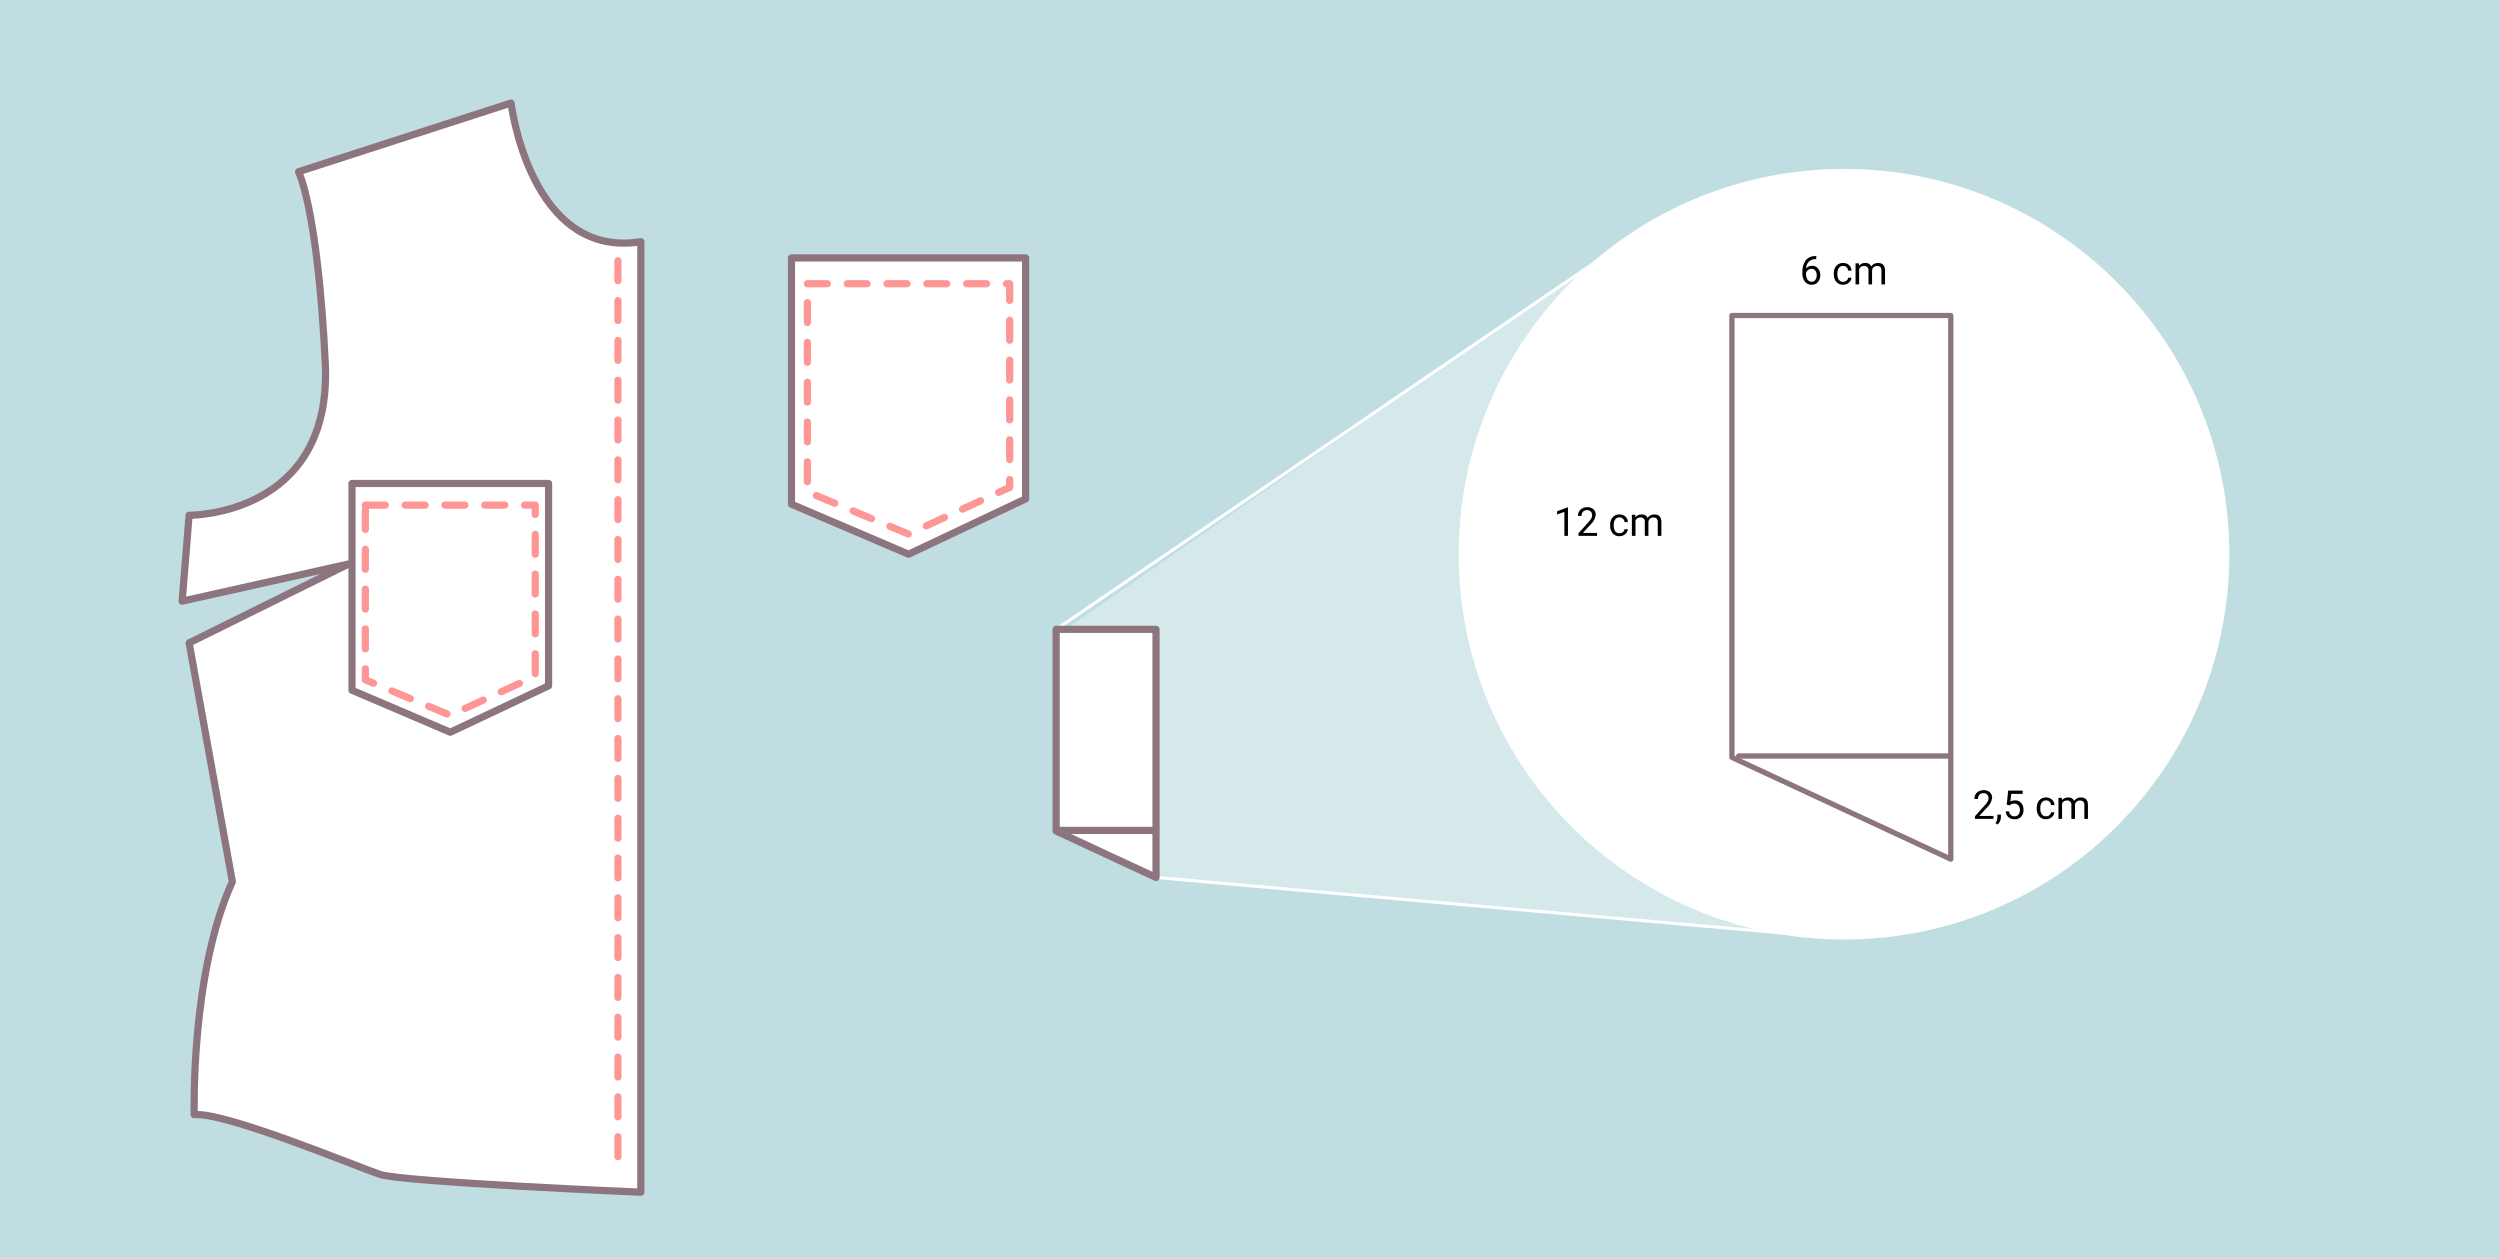
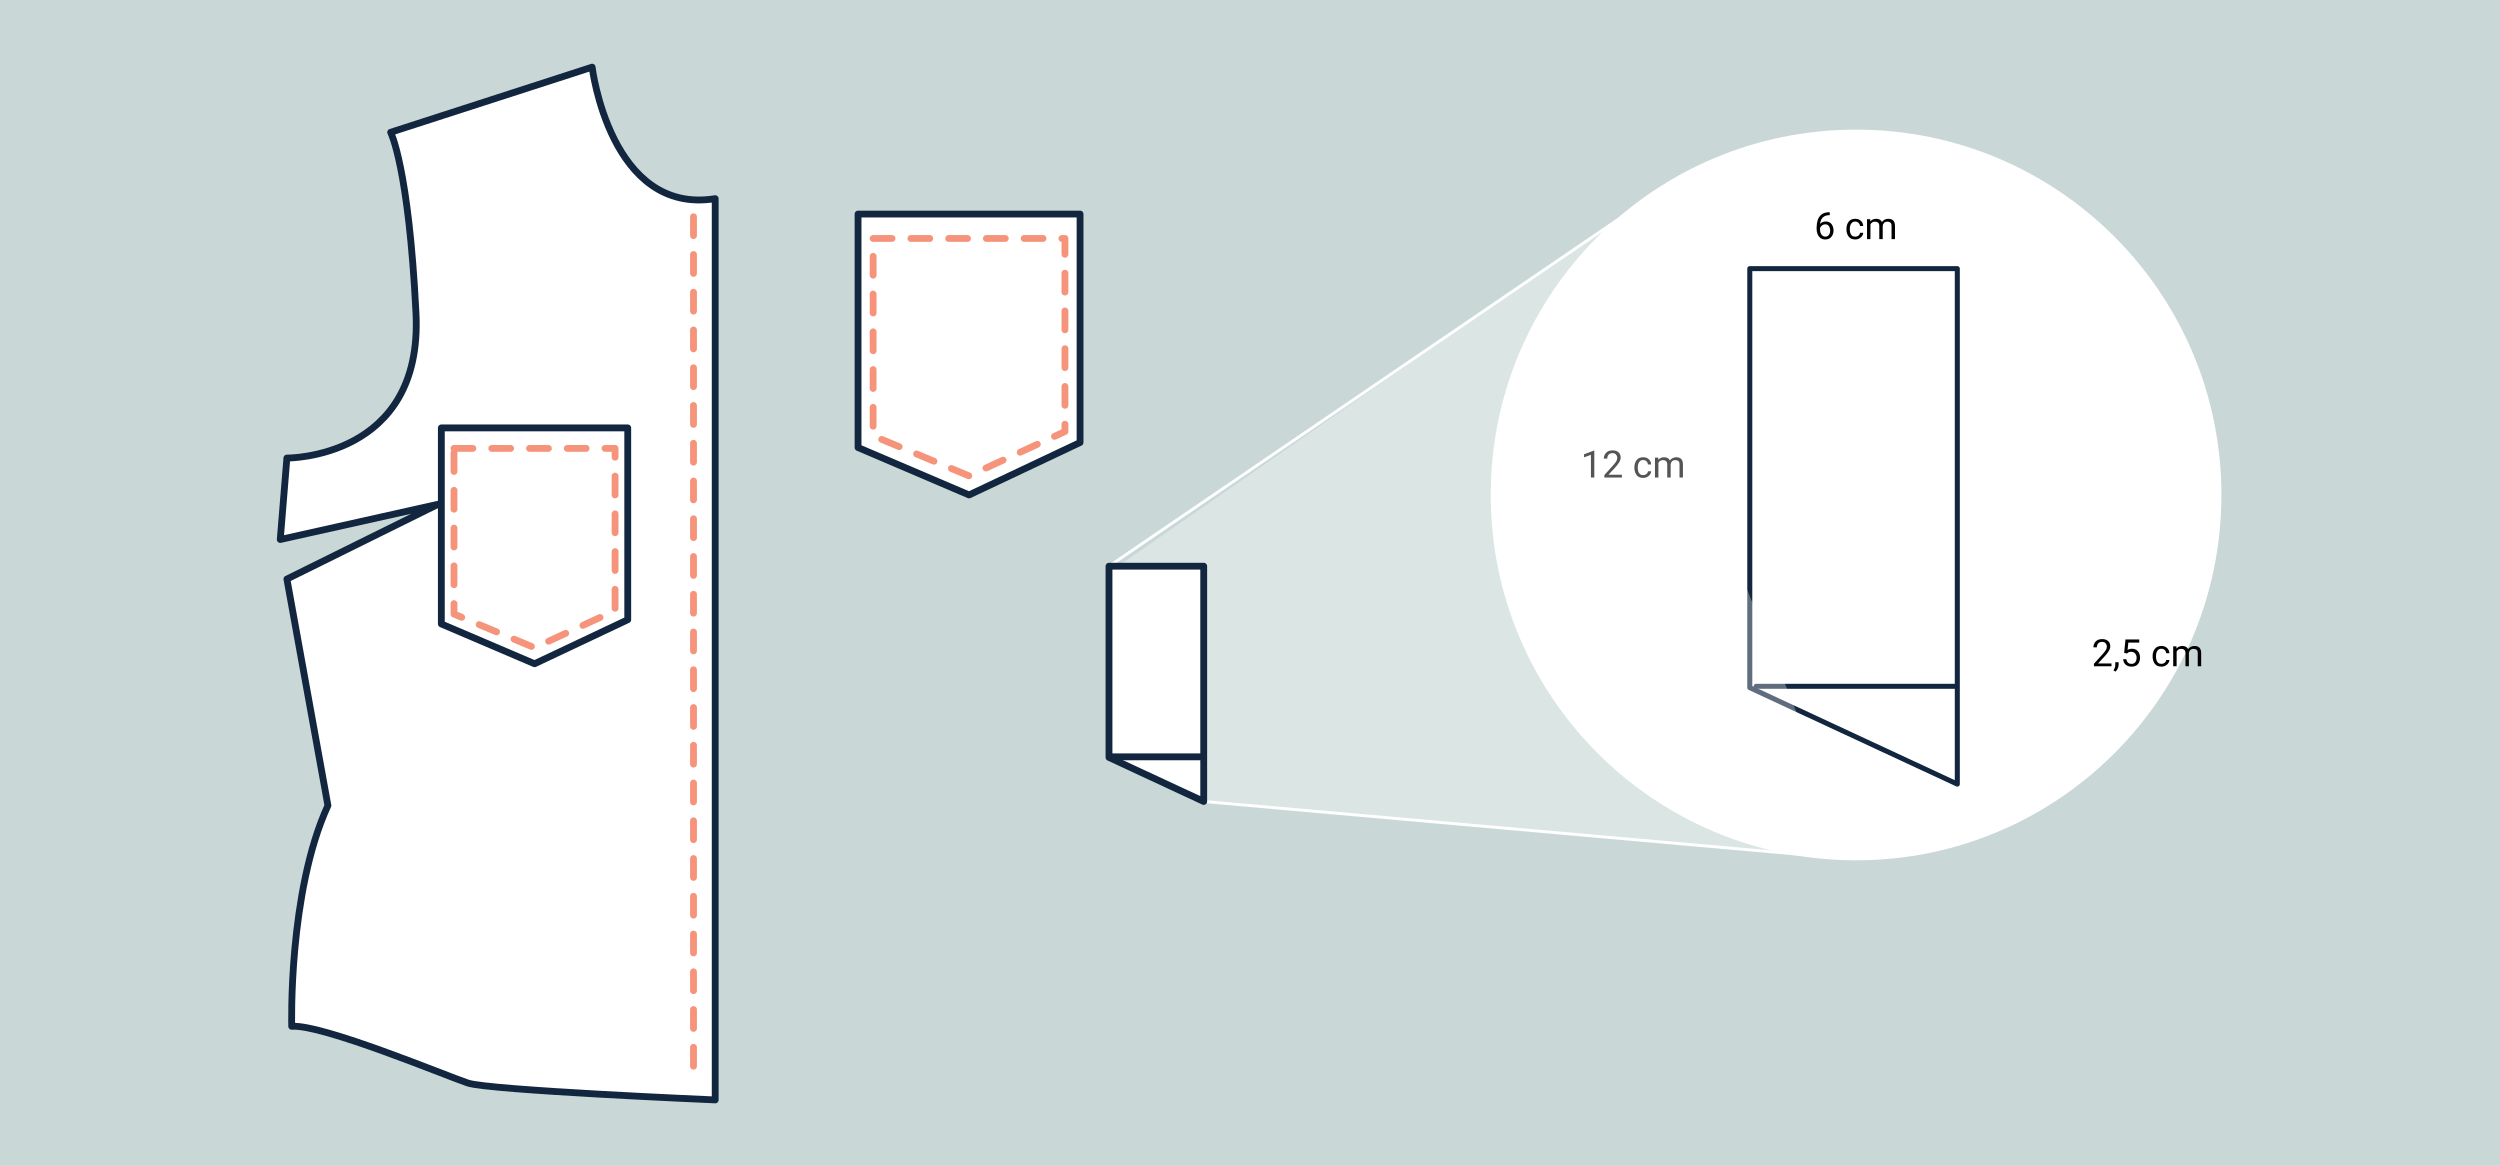
- <svg xmlns="http://www.w3.org/2000/svg" width="812" height="408.816" viewBox="0 0 812 408.816">
-   <g id="Grupo_55886" data-name="Grupo 55886" transform="translate(2411.996 3555.523)">
-     <g id="Rectángulo_5516" data-name="Rectángulo 5516">
-       <rect id="Rectángulo_5516-2" data-name="Rectángulo 5516-2" width="812" height="408.816" transform="translate(-2411.996 -3555.523)" fill="#c0dee1" />
+ <svg xmlns="http://www.w3.org/2000/svg" width="856.362" height="399.335" viewBox="0 0 856.362 399.335">
+   <g id="Grupo_1055042" data-name="Grupo 1055042" transform="translate(-388.5 -6516.505)">
+     <rect id="Rectángulo_5532" data-name="Rectángulo 5532" width="856.362" height="399.335" transform="translate(388.5 6516.505)" fill="#c9d8d7" />
+     <g id="Grupo_1054571" data-name="Grupo 1054571" transform="translate(97.348 -155.72)">
+       <circle id="Elipse_4102" data-name="Elipse 4102" cx="125.147" cy="125.147" r="125.147" transform="translate(801.785 6716.625)" fill="#fff" />
+       <g id="Grupo_55868" data-name="Grupo 55868" transform="translate(2739.996 10217.289)">
+         <path id="Trazado_106257-2" data-name="Trazado 106257-2" d="M-1778.38-3453.046v176.574l-71.086-33.05v-143.524Z" fill="#fff" stroke="#12263f" stroke-linecap="round" stroke-linejoin="round" stroke-width="1.723" />
+         <line id="Línea_229-3" data-name="Línea 229-3" x1="68.435" transform="translate(-1847.281 -3309.977)" fill="none" stroke="#12263f" stroke-linecap="round" stroke-linejoin="round" stroke-width="1.723" />
+       </g>
+       <g id="_6_cm" data-name=" 6 cm" transform="translate(2739.996 10217.289)" style="isolation: isolate">
+         <text id="_6_cm-2" data-name="6 cm" transform="translate(-1827.416 -3463.161)" font-size="12.925" font-family="Roboto-Regular, Roboto" style="isolation: isolate">
+           <tspan x="0" y="0">6 cm</tspan>
+         </text>
+       </g>
+       <g id="_12_cm" data-name=" 12 cm" transform="translate(2739.996 10217.289)" style="isolation: isolate">
+         <text id="_12_cm-2" data-name="12 cm" transform="translate(-1907.318 -3381.482)" font-size="12.925" font-family="Roboto-Regular, Roboto" style="isolation: isolate">
+           <tspan x="0" y="0">12 cm</tspan>
+         </text>
+       </g>
+       <path id="Trazado_771812" data-name="Trazado 771812" d="M-1886.669-3433.276c.567-5.1,14.279-52.455,14.279-52.455l-193.429,134.616,2.835,33.419,18.708,41.224,7.758,5.948,223.454,20.154Z" transform="translate(2739.996 10217.289)" fill="#fff" opacity="0.33" />
+       <g id="Grupo_55864" data-name="Grupo 55864" transform="translate(2739.996 10217.289)">
+         <path id="Trazado_106252" data-name="Trazado 106252" d="M-2246.009-3522.065s6.2,50.834,42.154,45.048v308.727s-77.284-3.306-84.723-5.786-50.007-20.251-60.339-19.425c0,0-1.24-45.876,12.4-75.633l-14.052-77.572,51.823-25.635-54.1,12.082,2.273-27.9s46.7.413,44.223-49.594-8.679-61.993-8.679-61.993Z" fill="#fff" stroke="#12263f" stroke-linecap="round" stroke-linejoin="round" stroke-width="2.341" />
+         <path id="Trazado_106253" data-name="Trazado 106253" d="M-2297.665-3398.493h63.852v65.713l-31.926,15.084-31.926-13.639Z" fill="none" stroke="#12263f" stroke-linecap="round" stroke-linejoin="round" stroke-width="2.341" />
+         <path id="Trazado_106254" data-name="Trazado 106254" d="M-2293.328-3391.467h55.175v55.532l-27.588,12.748-27.587-11.525Z" fill="none" stroke="#f5947a" stroke-linecap="round" stroke-linejoin="round" stroke-width="2.341" stroke-dasharray="6.466" />
+         <path id="Trazado_106255" data-name="Trazado 106255" d="M-2154.922-3471.741h76.045v78.259l-38.022,17.965-38.023-16.242Z" fill="#fff" stroke="#12263f" stroke-linecap="round" stroke-linejoin="round" stroke-width="2.341" />
+         <path id="Trazado_106256" data-name="Trazado 106256" d="M-2149.754-3463.374h65.7v66.135l-32.855,15.181-32.854-13.727Z" fill="none" stroke="#f5947a" stroke-linecap="round" stroke-linejoin="round" stroke-width="2.341" stroke-dasharray="6.466" />
+         <line id="Línea_228-2" data-name="Línea 228-2" y2="295.045" transform="translate(-2211.289 -3470.818)" fill="none" stroke="#f5947a" stroke-linecap="round" stroke-linejoin="round" stroke-width="2.341" stroke-dasharray="6.466" />
+       </g>
+       <line id="Línea_500" data-name="Línea 500" y1="122.034" x2="179.174" transform="translate(671.034 6744.139)" fill="none" stroke="#fff" stroke-miterlimit="10" stroke-width="1" />
+       <line id="Línea_501" data-name="Línea 501" x2="215.187" y2="19.091" transform="translate(703.478 6946.764)" fill="none" stroke="#fff" stroke-miterlimit="10" stroke-width="1" />
+       <path id="Trazado_106257" data-name="Trazado 106257" d="M-2036.518-3351.115v80.591l-32.444-15.085v-65.506Z" transform="translate(2739.996 10217.289)" fill="#fff" stroke="#12263f" stroke-linecap="round" stroke-linejoin="round" stroke-width="2.341" />
+       <line id="Línea_229-2" data-name="Línea 229-2" x1="30.414" transform="translate(672.03 6931.473)" fill="none" stroke="#12263f" stroke-linecap="round" stroke-linejoin="round" stroke-width="2.341" />
    </g>
-     <path id="Trazado_106267" data-name="Trazado 106267" d="M-1886.669-3433.276c.567-5.1,14.279-52.455,14.279-52.455l-193.429,134.616,2.835,33.419,18.708,41.224,7.758,5.948,223.454,20.154Z" fill="#fff" opacity="0.33" />
-     <g id="Grupo_55864" data-name="Grupo 55864">
-       <path id="Trazado_106252" data-name="Trazado 106252" d="M-2246.009-3522.065s6.2,50.834,42.154,45.048v308.727s-77.284-3.306-84.723-5.786-50.007-20.251-60.339-19.425c0,0-1.24-45.876,12.4-75.633l-14.052-77.572,51.823-25.635-54.1,12.082,2.273-27.9s46.7.413,44.223-49.594-8.679-61.993-8.679-61.993Z" fill="#fff" stroke="#8c757e" stroke-linecap="round" stroke-linejoin="round" stroke-width="2.341" />
-       <path id="Trazado_106253" data-name="Trazado 106253" d="M-2297.665-3398.493h63.852v65.713l-31.926,15.084-31.926-13.639Z" fill="none" stroke="#8c757e" stroke-linecap="round" stroke-linejoin="round" stroke-width="2.341" />
-       <path id="Trazado_106254" data-name="Trazado 106254" d="M-2293.328-3391.467h55.175v55.532l-27.588,12.748-27.587-11.525Z" fill="none" stroke="#ff9696" stroke-linecap="round" stroke-linejoin="round" stroke-width="2.341" stroke-dasharray="6.466" />
-       <path id="Trazado_106255" data-name="Trazado 106255" d="M-2154.922-3471.741h76.045v78.259l-38.022,17.965-38.023-16.242Z" fill="#fff" stroke="#8c757e" stroke-linecap="round" stroke-linejoin="round" stroke-width="2.341" />
-       <path id="Trazado_106256" data-name="Trazado 106256" d="M-2149.754-3463.374h65.7v66.135l-32.855,15.181-32.854-13.727Z" fill="none" stroke="#ff9696" stroke-linecap="round" stroke-linejoin="round" stroke-width="2.341" stroke-dasharray="6.466" />
-       <line id="Línea_228-2" data-name="Línea 228-2" y2="295.045" transform="translate(-2211.289 -3470.818)" fill="none" stroke="#ff9696" stroke-linecap="round" stroke-linejoin="round" stroke-width="2.341" stroke-dasharray="6.466" />
+     <g id="_2_5_cm" data-name=" 2 5 cm" transform="translate(2876.301 10034.289)" style="isolation: isolate">
+       <text id="_2_5_cm-2" data-name="2,5 cm" transform="translate(-1771.301 -3289.556)" font-size="12.925" font-family="Roboto-Regular, Roboto" style="isolation: isolate">
+         <tspan x="0" y="0">2,5 cm</tspan>
+       </text>
    </g>
-     <circle id="Elipse_4102" data-name="Elipse 4102" cx="125.147" cy="125.147" r="125.147" transform="translate(-1938.21 -3500.664)" fill="#fff" />
-     <g id="Grupo_55868" data-name="Grupo 55868">
-       <path id="Trazado_106257-2" data-name="Trazado 106257-2" d="M-1778.38-3453.046v176.574l-71.086-33.05v-143.524Z" fill="#fff" stroke="#8c757e" stroke-linecap="round" stroke-linejoin="round" stroke-width="1.723" />
-       <line id="Línea_229-3" data-name="Línea 229-3" x1="68.435" transform="translate(-1847.281 -3309.977)" fill="none" stroke="#8c757e" stroke-linecap="round" stroke-linejoin="round" stroke-width="1.723" />
-     </g>
-     <g id="_6_cm" data-name=" 6 cm" style="isolation: isolate">
-       <path id="Trazado_107920" data-name="Trazado 107920" d="M5.345-9.195V-8.2H5.131A3.074,3.074,0,0,0,2.96-7.4a3.361,3.361,0,0,0-.934,2.2,2.492,2.492,0,0,1,1.982-.833,2.383,2.383,0,0,1,1.915.846A3.262,3.262,0,0,1,6.639-3,3.251,3.251,0,0,1,5.866-.726,2.662,2.662,0,0,1,3.793.126,2.623,2.623,0,0,1,1.653-.887,4.014,4.014,0,0,1,.833-3.5v-.448A6.049,6.049,0,0,1,1.915-7.822,3.975,3.975,0,0,1,5.137-9.195ZM3.812-5.055a1.863,1.863,0,0,0-1.1.36,1.874,1.874,0,0,0-.7.9v.429a3.014,3.014,0,0,0,.511,1.83,1.532,1.532,0,0,0,1.275.694,1.484,1.484,0,0,0,1.24-.581,2.409,2.409,0,0,0,.451-1.521,2.41,2.41,0,0,0-.458-1.53A1.467,1.467,0,0,0,3.812-5.055ZM14.08-.827a1.682,1.682,0,0,0,1.092-.379,1.332,1.332,0,0,0,.517-.947h1.1a2.117,2.117,0,0,1-.4,1.117,2.66,2.66,0,0,1-.994.846A2.868,2.868,0,0,1,14.08.126,2.813,2.813,0,0,1,11.861-.8a3.708,3.708,0,0,1-.824-2.546v-.2A4.111,4.111,0,0,1,11.4-5.32a2.788,2.788,0,0,1,1.051-1.205,2.985,2.985,0,0,1,1.619-.429,2.739,2.739,0,0,1,1.909.688,2.458,2.458,0,0,1,.811,1.786h-1.1a1.609,1.609,0,0,0-.5-1.089A1.561,1.561,0,0,0,14.073-6a1.634,1.634,0,0,0-1.379.641A3.008,3.008,0,0,0,12.205-3.5v.221a2.948,2.948,0,0,0,.486,1.818A1.642,1.642,0,0,0,14.08-.827Zm5.124-6,.032.757a2.522,2.522,0,0,1,2.026-.884,1.952,1.952,0,0,1,1.95,1.1,2.587,2.587,0,0,1,.887-.8,2.619,2.619,0,0,1,1.291-.3q2.247,0,2.285,2.379V0H26.506V-4.506A1.568,1.568,0,0,0,26.171-5.6a1.473,1.473,0,0,0-1.123-.363,1.548,1.548,0,0,0-1.079.388,1.575,1.575,0,0,0-.5,1.044V0H22.3V-4.474a1.3,1.3,0,0,0-1.458-1.489,1.562,1.562,0,0,0-1.571.978V0H18.1V-6.828Z" transform="translate(-1827.416 -3463.161)" />
-     </g>
-     <g id="_12_cm" data-name=" 12 cm" style="isolation: isolate">
-       <path id="Trazado_107921" data-name="Trazado 107921" d="M4.6,0H3.427V-7.781l-2.354.865v-1.06L4.418-9.233H4.6Zm9.441,0H8.021V-.839L11.2-4.373a7.556,7.556,0,0,0,.975-1.3,2.175,2.175,0,0,0,.268-1.038,1.649,1.649,0,0,0-.435-1.18,1.523,1.523,0,0,0-1.161-.461,1.8,1.8,0,0,0-1.354.5,1.892,1.892,0,0,0-.483,1.379H7.844a2.71,2.71,0,0,1,.817-2.051,3.03,3.03,0,0,1,2.187-.783,2.911,2.911,0,0,1,2.026.672,2.293,2.293,0,0,1,.745,1.789A5.256,5.256,0,0,1,11.89-3.622L9.428-.953h4.613Zm7.3-.827a1.682,1.682,0,0,0,1.092-.379,1.332,1.332,0,0,0,.517-.947h1.1a2.117,2.117,0,0,1-.4,1.117,2.66,2.66,0,0,1-.994.846,2.868,2.868,0,0,1-1.316.316A2.813,2.813,0,0,1,19.119-.8,3.708,3.708,0,0,1,18.3-3.351v-.2a4.111,4.111,0,0,1,.366-1.773,2.788,2.788,0,0,1,1.051-1.205,2.985,2.985,0,0,1,1.619-.429,2.739,2.739,0,0,1,1.909.688,2.458,2.458,0,0,1,.811,1.786h-1.1a1.609,1.609,0,0,0-.5-1.089A1.561,1.561,0,0,0,21.331-6a1.634,1.634,0,0,0-1.379.641A3.008,3.008,0,0,0,19.463-3.5v.221a2.948,2.948,0,0,0,.486,1.818A1.642,1.642,0,0,0,21.337-.827Zm5.124-6,.032.757a2.522,2.522,0,0,1,2.026-.884,1.952,1.952,0,0,1,1.95,1.1,2.587,2.587,0,0,1,.887-.8,2.619,2.619,0,0,1,1.291-.3q2.247,0,2.285,2.379V0H33.763V-4.506A1.568,1.568,0,0,0,33.429-5.6a1.473,1.473,0,0,0-1.123-.363,1.548,1.548,0,0,0-1.079.388,1.575,1.575,0,0,0-.5,1.044V0H29.554V-4.474A1.3,1.3,0,0,0,28.1-5.964a1.562,1.562,0,0,0-1.571.978V0H25.357V-6.828Z" transform="translate(-1907.318 -3381.482)" />
-     </g>
-     <g id="_2_5_cm" data-name=" 2 5 cm" style="isolation: isolate">
-       <path id="Trazado_107919" data-name="Trazado 107919" d="M6.784,0H.764V-.839L3.944-4.373a7.557,7.557,0,0,0,.975-1.3,2.175,2.175,0,0,0,.268-1.038,1.649,1.649,0,0,0-.435-1.18,1.523,1.523,0,0,0-1.161-.461,1.8,1.8,0,0,0-1.354.5,1.892,1.892,0,0,0-.483,1.379H.587A2.71,2.71,0,0,1,1.4-8.532a3.03,3.03,0,0,1,2.187-.783,2.911,2.911,0,0,1,2.026.672,2.293,2.293,0,0,1,.745,1.789A5.256,5.256,0,0,1,4.632-3.622L2.171-.953H6.784ZM8.1,1.83l-.663-.454a3.045,3.045,0,0,0,.618-1.7V-1.382H9.2v.915A2.875,2.875,0,0,1,8.889.808,2.985,2.985,0,0,1,8.1,1.83Zm2.991-6.437.467-4.582H16.27V-8.11H12.552L12.275-5.6A2.965,2.965,0,0,1,13.808-6a2.535,2.535,0,0,1,1.994.83,3.252,3.252,0,0,1,.738,2.244,3.139,3.139,0,0,1-.767,2.237,2.8,2.8,0,0,1-2.143.817,2.9,2.9,0,0,1-1.988-.675,2.7,2.7,0,0,1-.877-1.868h1.1a1.854,1.854,0,0,0,.562,1.19,1.746,1.746,0,0,0,1.2.4,1.575,1.575,0,0,0,1.278-.555,2.322,2.322,0,0,0,.464-1.534,2.131,2.131,0,0,0-.5-1.48,1.707,1.707,0,0,0-1.335-.559,1.925,1.925,0,0,0-1.2.334l-.309.252Zm12.78,3.78a1.682,1.682,0,0,0,1.092-.379,1.332,1.332,0,0,0,.517-.947h1.1a2.117,2.117,0,0,1-.4,1.117,2.66,2.66,0,0,1-.994.846,2.868,2.868,0,0,1-1.316.316A2.813,2.813,0,0,1,21.656-.8a3.708,3.708,0,0,1-.824-2.546v-.2A4.111,4.111,0,0,1,21.2-5.32a2.788,2.788,0,0,1,1.051-1.205,2.985,2.985,0,0,1,1.619-.429,2.739,2.739,0,0,1,1.909.688,2.458,2.458,0,0,1,.811,1.786h-1.1a1.609,1.609,0,0,0-.5-1.089A1.561,1.561,0,0,0,23.868-6a1.634,1.634,0,0,0-1.379.641A3.008,3.008,0,0,0,22-3.5v.221a2.948,2.948,0,0,0,.486,1.818A1.642,1.642,0,0,0,23.874-.827Zm5.124-6,.032.757a2.522,2.522,0,0,1,2.026-.884,1.952,1.952,0,0,1,1.95,1.1,2.587,2.587,0,0,1,.887-.8,2.619,2.619,0,0,1,1.291-.3q2.247,0,2.285,2.379V0H36.3V-4.506A1.568,1.568,0,0,0,35.966-5.6a1.473,1.473,0,0,0-1.123-.363,1.548,1.548,0,0,0-1.079.388,1.575,1.575,0,0,0-.5,1.044V0H32.091V-4.474a1.3,1.3,0,0,0-1.458-1.489,1.562,1.562,0,0,0-1.571.978V0H27.894V-6.828Z" transform="translate(-1771.301 -3289.556)" />
-     </g>
-     <line id="Línea_242" data-name="Línea 242" y1="122.034" x2="179.174" transform="translate(-2068.962 -3473.149)" fill="none" stroke="#fff" stroke-miterlimit="10" stroke-width="1" />
-     <line id="Línea_243" data-name="Línea 243" x2="215.187" y2="19.091" transform="translate(-2036.518 -3270.524)" fill="none" stroke="#fff" stroke-miterlimit="10" stroke-width="1" />
-     <path id="Trazado_106257" data-name="Trazado 106257" d="M-2036.518-3351.115v80.591l-32.444-15.085v-65.506Z" fill="#fff" stroke="#8c757e" stroke-linecap="round" stroke-linejoin="round" stroke-width="2.341" />
-     <line id="Línea_229-2" data-name="Línea 229-2" x1="30.414" transform="translate(-2067.966 -3285.816)" fill="none" stroke="#8c757e" stroke-linecap="round" stroke-linejoin="round" stroke-width="2.341" />
  </g>
</svg>
